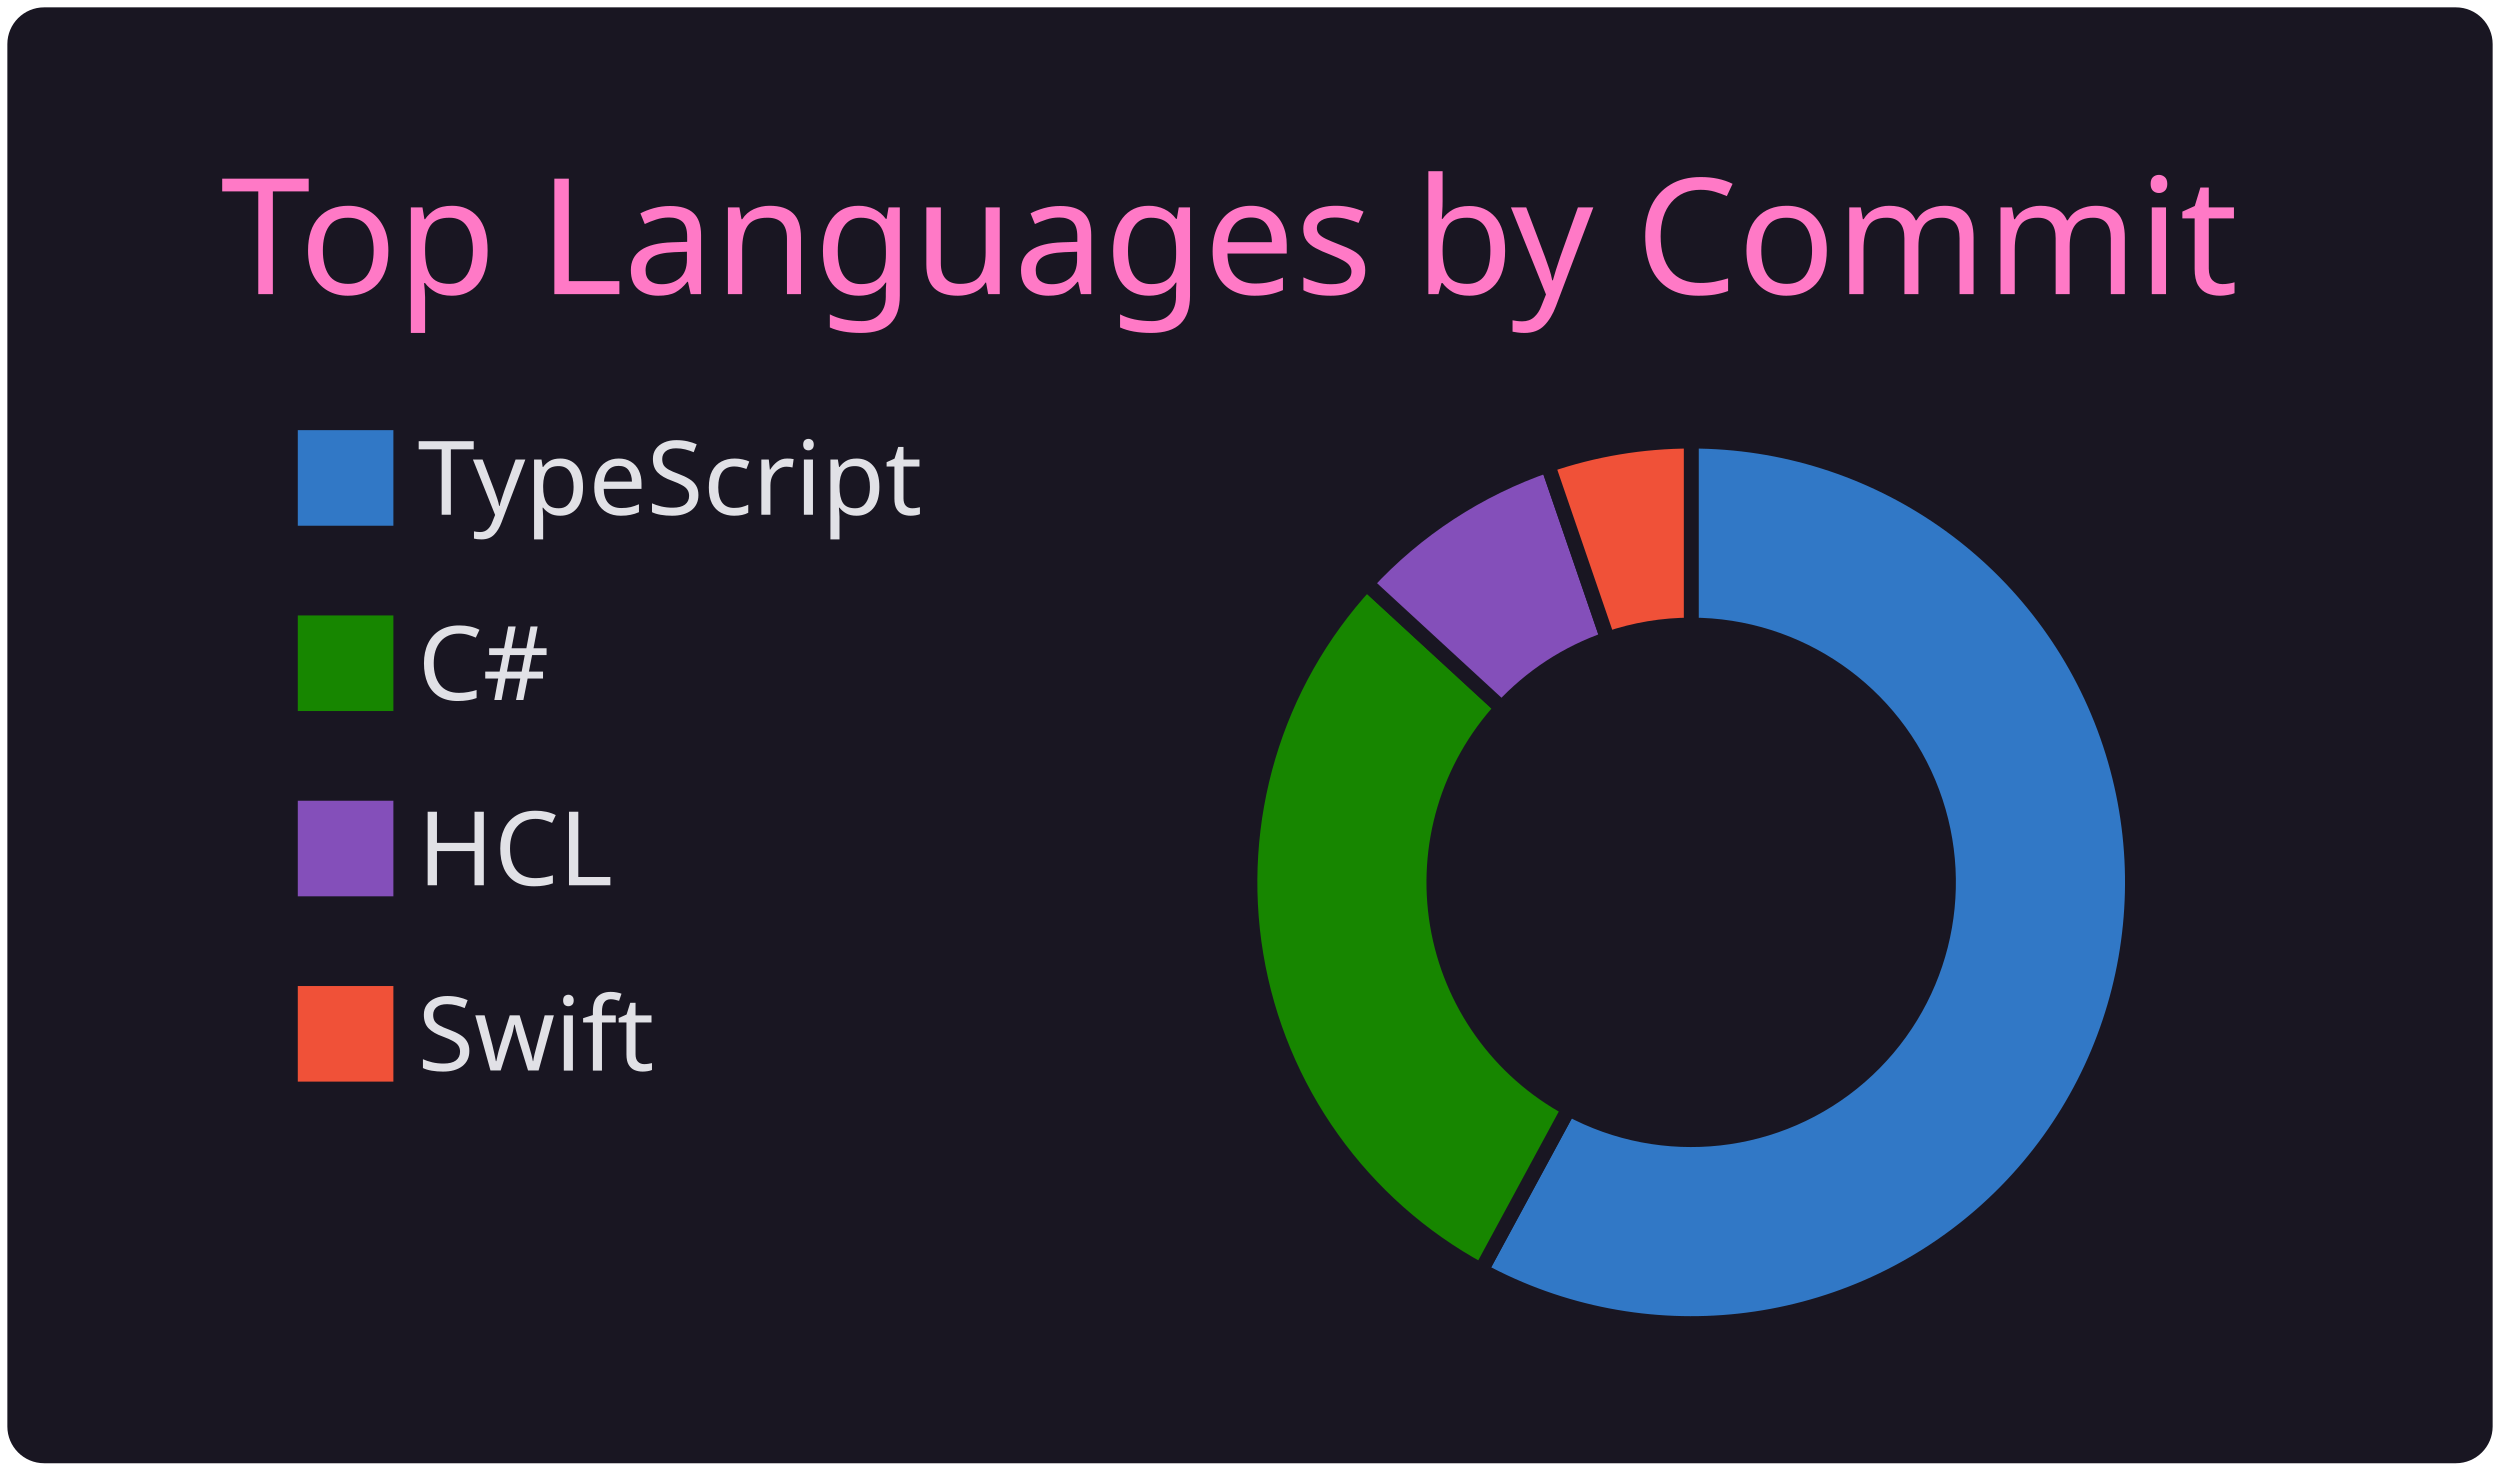
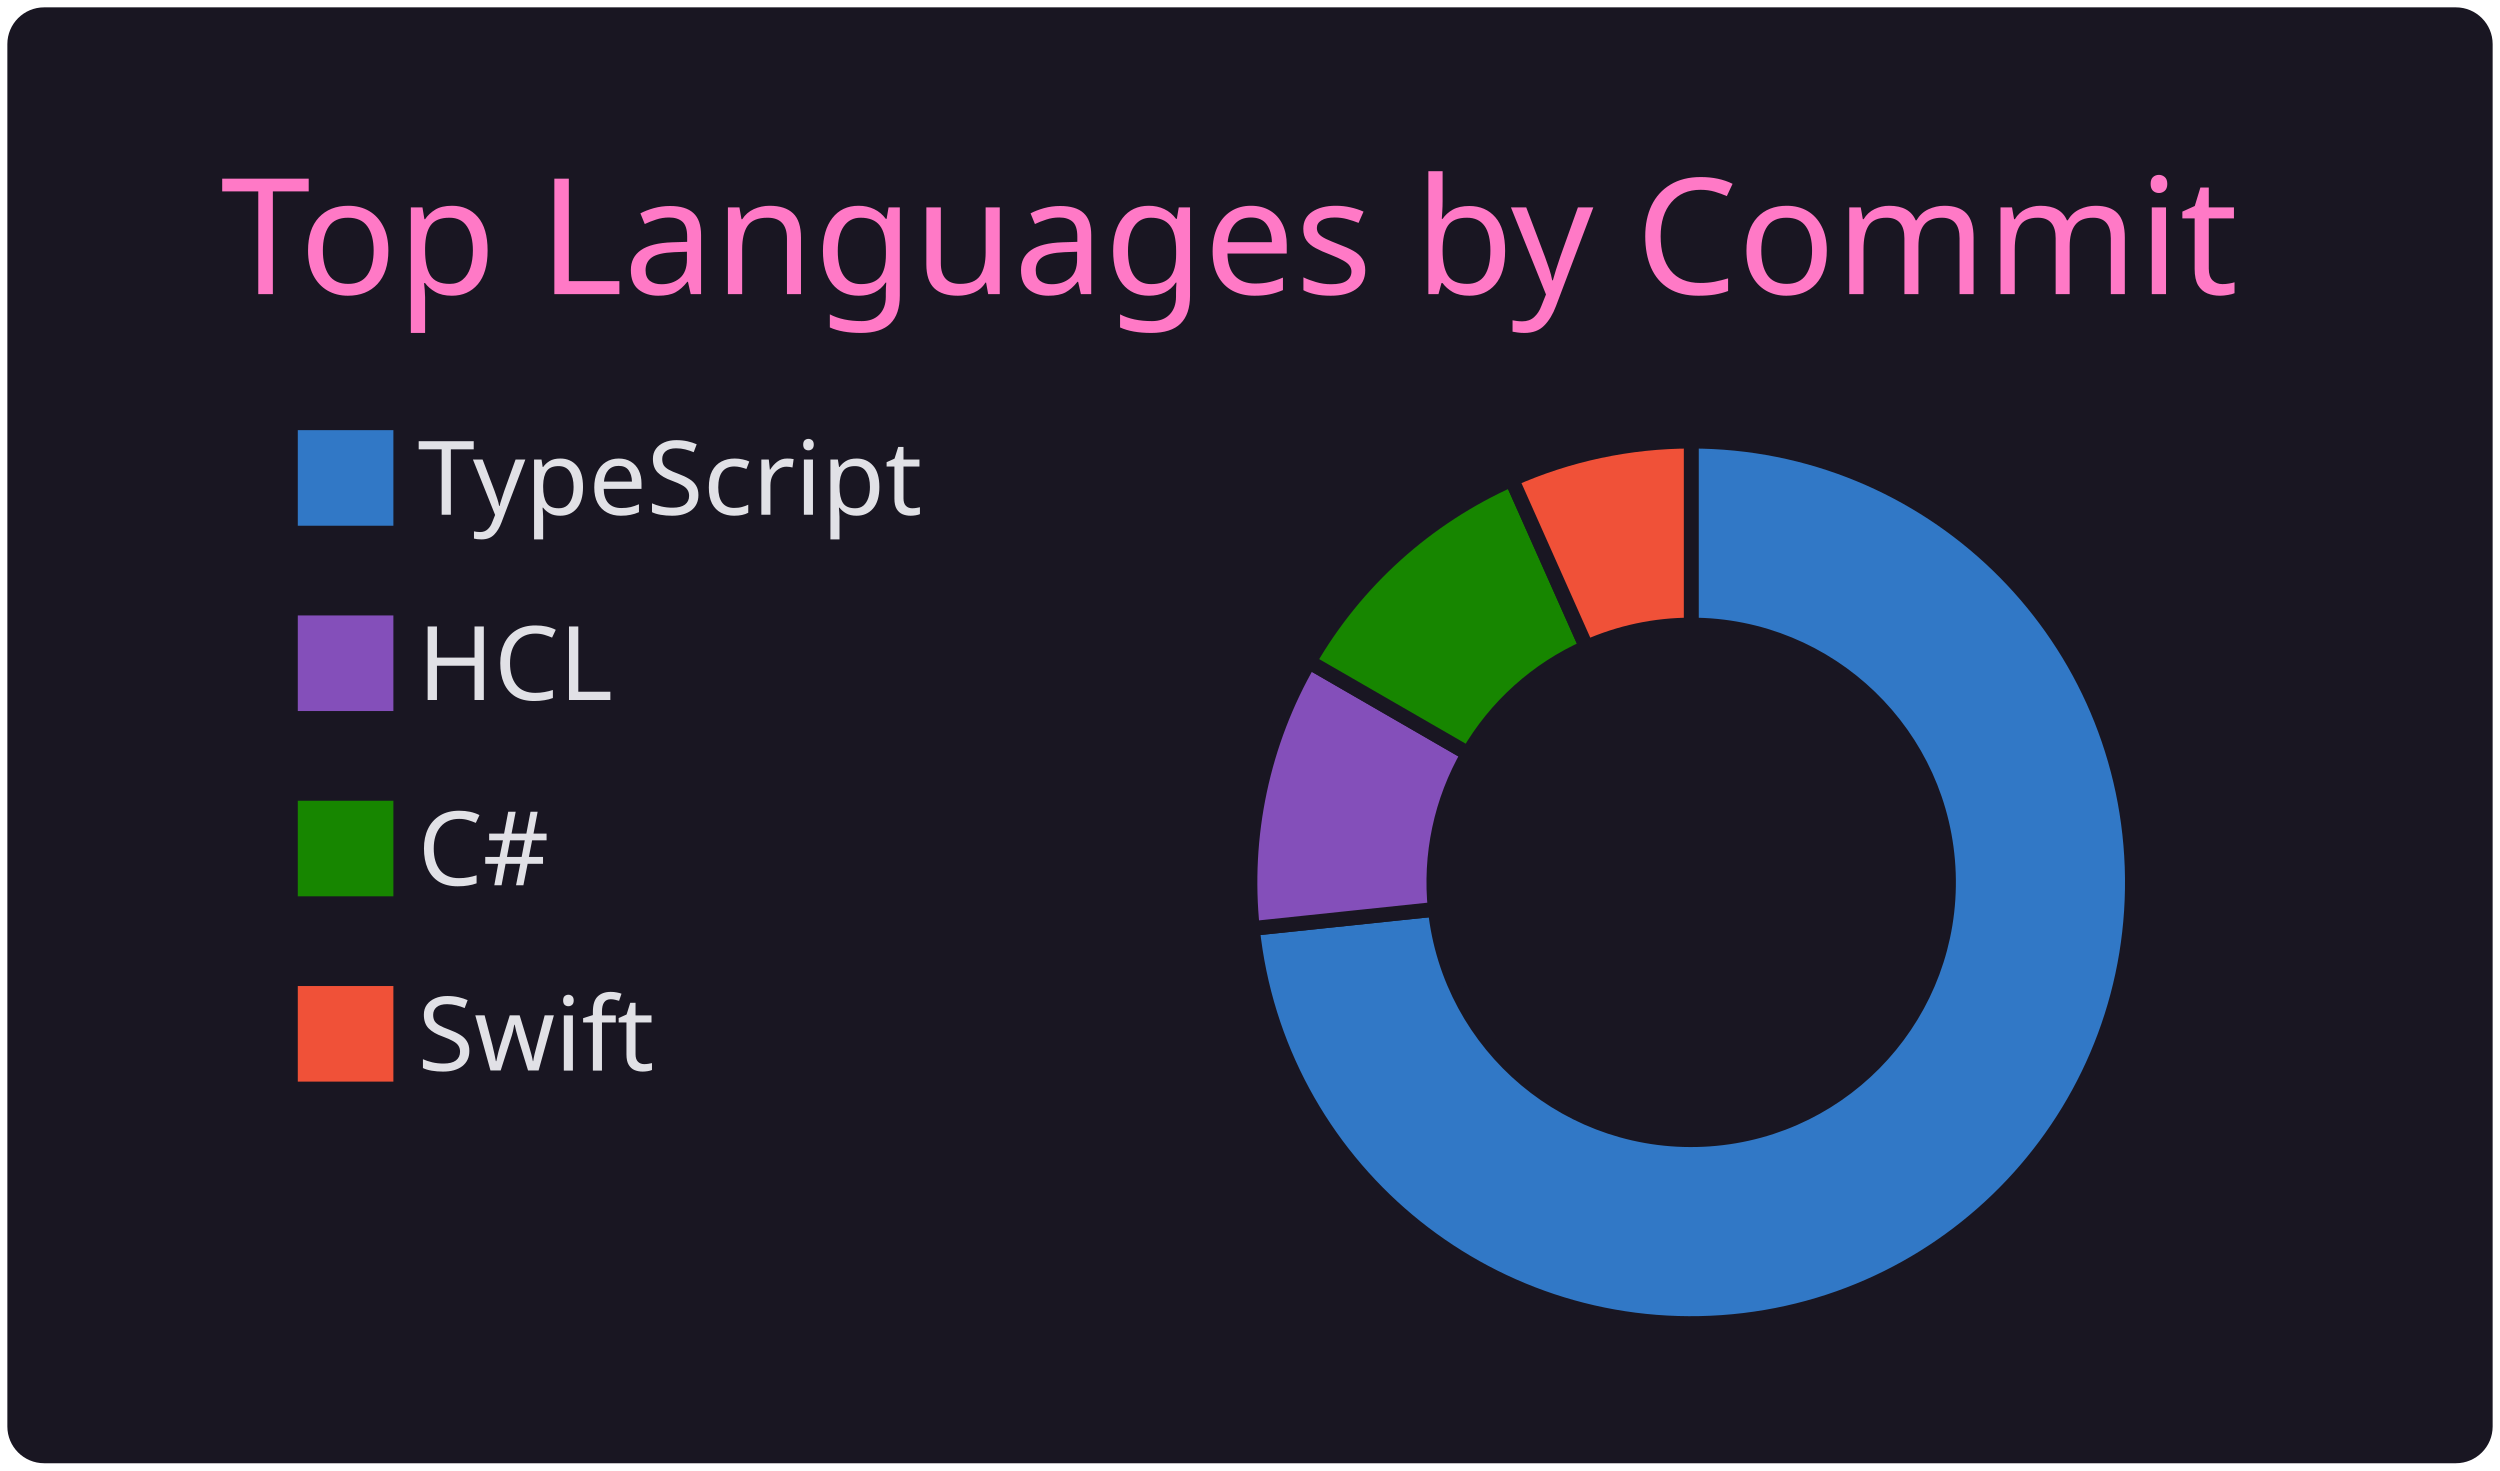
<svg xmlns="http://www.w3.org/2000/svg" width="340" height="200" viewBox="0 0 340 200">
  <style>* {
          font-family: 'Segoe UI', Ubuntu, "Helvetica Neue", Sans-Serif
        }</style>
  <g class="gpsc-root">
    <rect x="1" y="1" rx="5" ry="5" height="99%" width="99.412%" stroke="#000000" stroke-width="1" fill="#191622" stroke-opacity="0" />
    <text x="30" y="40" class="gpsc-item" style="--gpsc-i: 0; font-size: 22px; fill: #ff79c6;">Top Languages by Commit</text>
    <g transform="translate(0,40)">
      <g transform="translate(40,0)">
        <rect y="18" width="14" height="14" class="gpsc-item" style="--gpsc-i: 0; stroke-width: 1px;" fill="#3178c6" stroke="#191622" />
-         <rect y="43.2" width="14" height="14" class="gpsc-item" style="--gpsc-i: 1; stroke-width: 1px;" fill="#178600" stroke="#191622" />
-         <rect y="68.4" width="14" height="14" class="gpsc-item" style="--gpsc-i: 2; stroke-width: 1px;" fill="#844FBA" stroke="#191622" />
+         <rect y="43.2" width="14" height="14" class="gpsc-item" style="--gpsc-i: 1; stroke-width: 1px;" fill="#844FBA" stroke="#191622" />
+         <rect y="68.4" width="14" height="14" class="gpsc-item" style="--gpsc-i: 2; stroke-width: 1px;" fill="#178600" stroke="#191622" />
        <rect y="93.6" width="14" height="14" class="gpsc-item" style="--gpsc-i: 3; stroke-width: 1px;" fill="#F05138" stroke="#191622" />
        <text x="16.8" y="30" class="gpsc-item" style="--gpsc-i: 0; fill: #e1e1e6; font-size: 14px;">TypeScript</text>
-         <text x="16.8" y="55.2" class="gpsc-item" style="--gpsc-i: 1; fill: #e1e1e6; font-size: 14px;">C#</text>
-         <text x="16.8" y="80.4" class="gpsc-item" style="--gpsc-i: 2; fill: #e1e1e6; font-size: 14px;">HCL</text>
+         <text x="16.8" y="55.2" class="gpsc-item" style="--gpsc-i: 1; fill: #e1e1e6; font-size: 14px;">HCL</text>
+         <text x="16.8" y="80.4" class="gpsc-item" style="--gpsc-i: 2; fill: #e1e1e6; font-size: 14px;">C#</text>
        <text x="16.8" y="105.6" class="gpsc-item" style="--gpsc-i: 3; fill: #e1e1e6; font-size: 14px;">Swift</text>
      </g>
      <g transform="translate( 230, 80 )">
        <g class="arc" style="--gpsc-i: 0;">
-           <path d="M3.67394039744206e-15,-60A60,60,0,1,1,-28.557,52.768L-16.658,30.782A35,35,0,1,0,2.1431318985078682e-15,-35Z" style="fill: #3178c6; stroke-width: 2px;" stroke="#191622" />
+           <path d="M3.67394039744206e-15,-60A60,60,0,1,1,-59.671,6.272L-34.808,3.658A35,35,0,1,0,2.1431318985078682e-15,-35Z" style="fill: #3178c6; stroke-width: 2px;" stroke="#191622" />
        </g>
        <g class="arc" style="--gpsc-i: 1;">
-           <path d="M-28.557,52.768A60,60,0,0,1,-44.143,-40.637L-25.75,-23.705A35,35,0,0,0,-16.658,30.782Z" style="fill: #178600; stroke-width: 2px;" stroke="#191622" />
+           <path d="M-59.671,6.272A60,60,0,0,1,-51.962,-30L-30.311,-17.5A35,35,0,0,0,-34.808,3.658Z" style="fill: #844FBA; stroke-width: 2px;" stroke="#191622" />
        </g>
        <g class="arc" style="--gpsc-i: 2;">
-           <path d="M-44.143,-40.637A60,60,0,0,1,-19.482,-56.749L-11.364,-33.104A35,35,0,0,0,-25.75,-23.705Z" style="fill: #844FBA; stroke-width: 2px;" stroke="#191622" />
+           <path d="M-51.962,-30A60,60,0,0,1,-24.404,-54.813L-14.236,-31.974A35,35,0,0,0,-30.311,-17.5Z" style="fill: #178600; stroke-width: 2px;" stroke="#191622" />
        </g>
        <g class="arc" style="--gpsc-i: 3;">
-           <path d="M-19.482,-56.749A60,60,0,0,1,-1.1021821192326178e-14,-60L-6.429395695523604e-15,-35A35,35,0,0,0,-11.364,-33.104Z" style="fill: #F05138; stroke-width: 2px;" stroke="#191622" />
+           <path d="M-24.404,-54.813A60,60,0,0,1,-6.431252637433369e-14,-60L-3.7515640385027985e-14,-35A35,35,0,0,0,-14.236,-31.974Z" style="fill: #F05138; stroke-width: 2px;" stroke="#191622" />
        </g>
      </g>
    </g>
  </g>
</svg>
